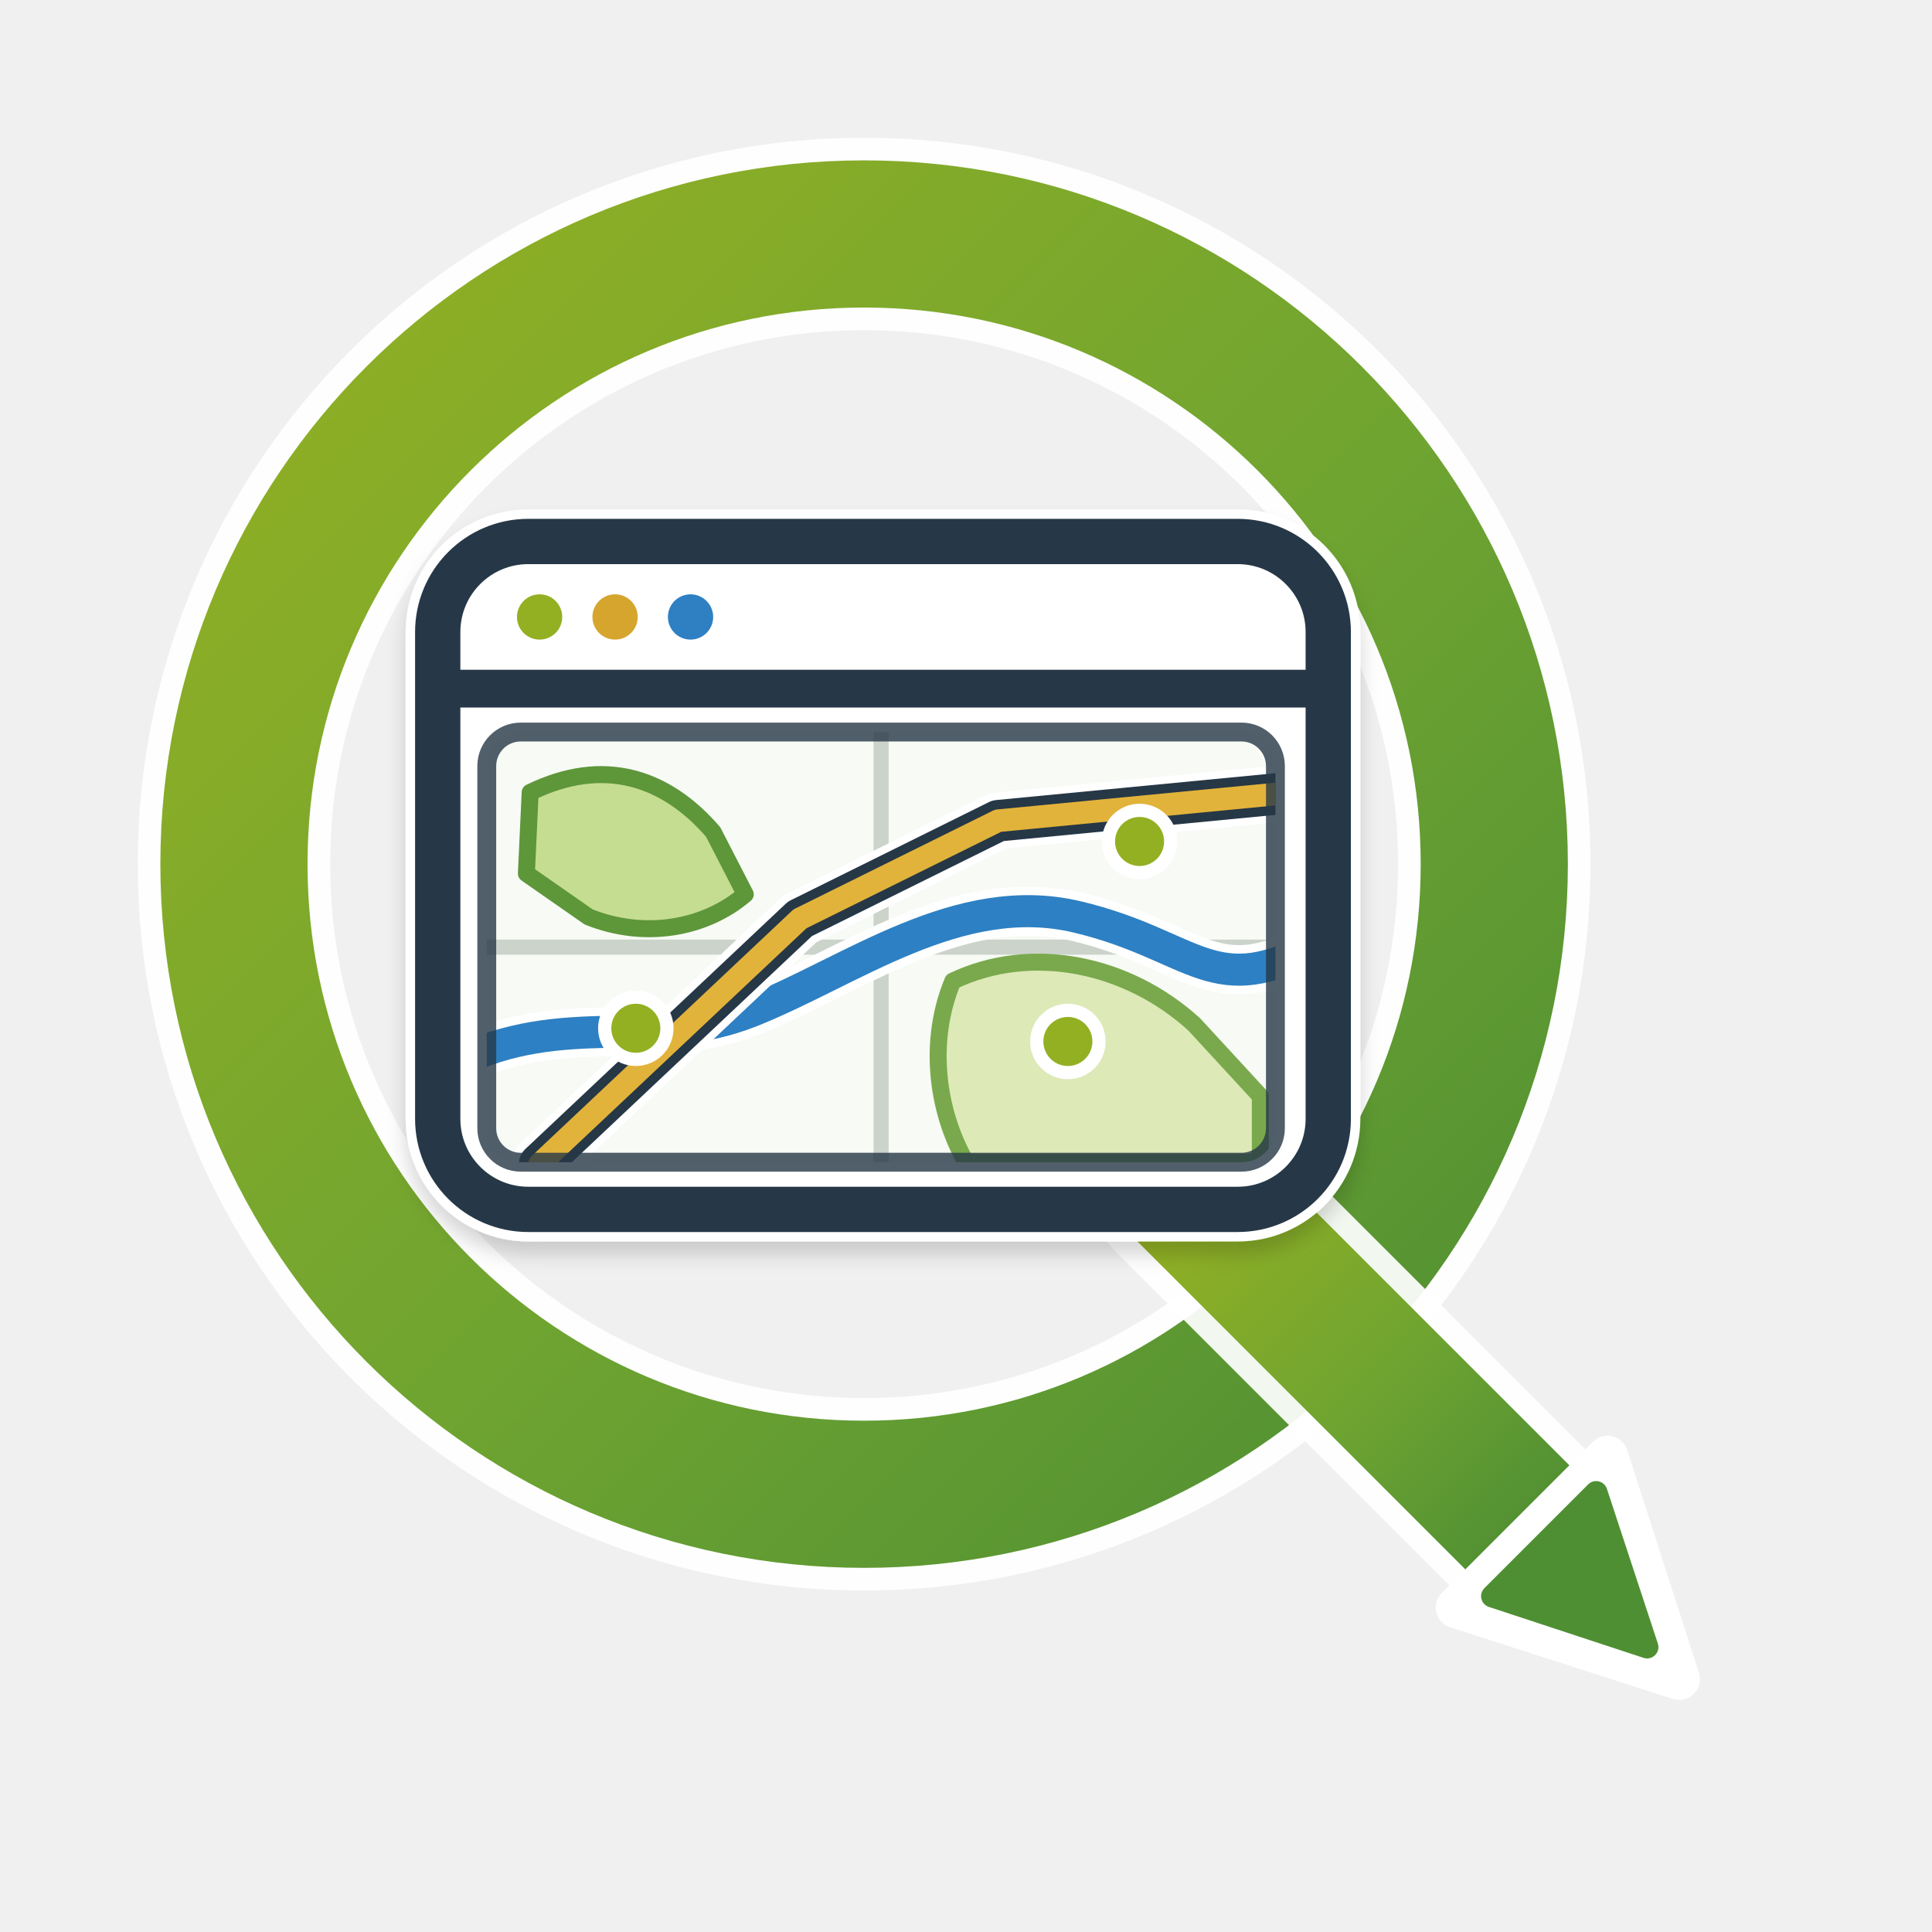
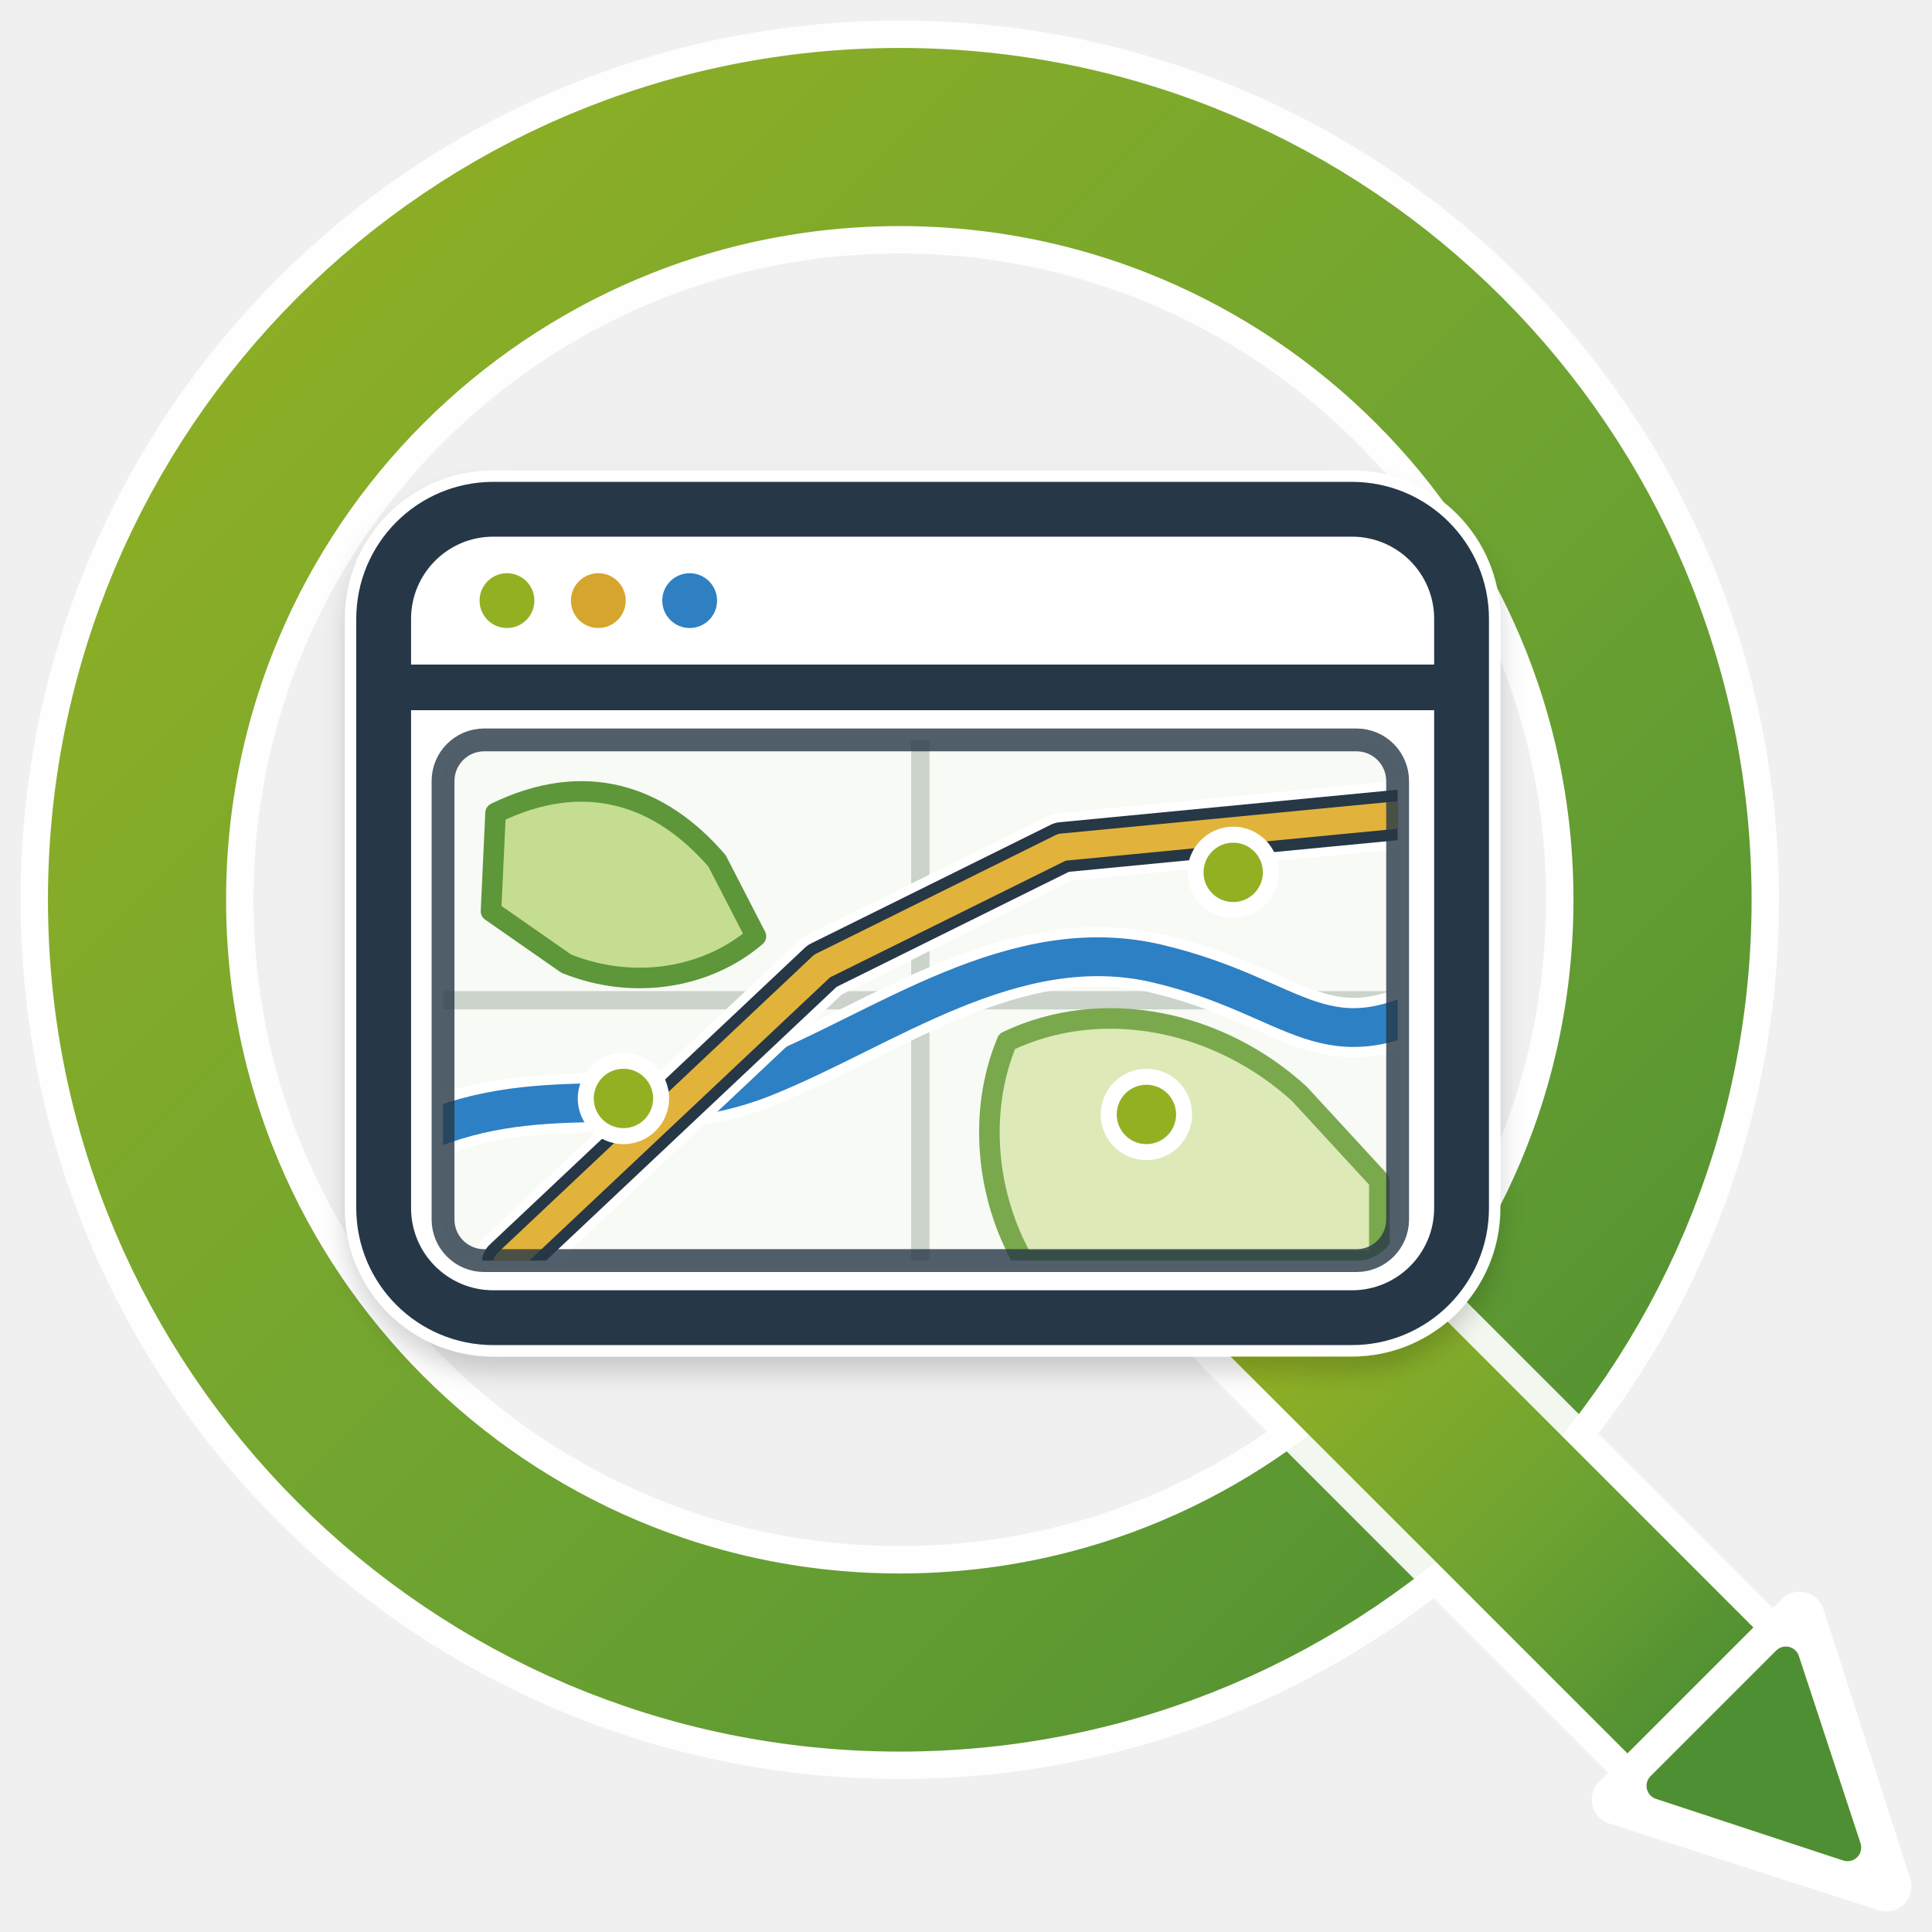
- <svg xmlns="http://www.w3.org/2000/svg" width="1024" height="1024" viewBox="0 0 1024 1024">
+ <svg xmlns="http://www.w3.org/2000/svg" width="1024" height="1024" viewBox="64 64 846 846">
  <defs>
    <linearGradient id="qgreen" x1="0" y1="0" x2="1" y2="1">
      <stop offset="0" stop-color="#93B023" />
      <stop offset="0.55" stop-color="#6FA431" />
      <stop offset="1" stop-color="#4F8F33" />
    </linearGradient>
    <clipPath id="mapClip">
      <rect x="258" y="388" width="418" height="228" rx="18" />
    </clipPath>
    <filter id="softShadow" x="-20%" y="-20%" width="140%" height="140%">
      <feGaussianBlur in="SourceAlpha" stdDeviation="5" />
      <feOffset dx="0" dy="7" result="off" />
      <feComponentTransfer>
        <feFuncA type="linear" slope="0.16" />
      </feComponentTransfer>
      <feMerge>
        <feMergeNode />
        <feMergeNode in="SourceGraphic" />
      </feMerge>
    </filter>
  </defs>
  <circle cx="458" cy="458" r="334" fill="none" stroke="#FFFFFF" stroke-opacity="0.92" stroke-width="102" />
  <circle cx="458" cy="458" r="334" fill="none" stroke="url(#qgreen)" stroke-width="78" />
  <path d="M 628 628 L 815 815" fill="none" stroke="#FFFFFF" stroke-opacity="0.92" stroke-width="102" stroke-linecap="round" />
  <path d="M 628 628 L 815 815" fill="none" stroke="url(#qgreen)" stroke-width="78" stroke-linecap="round" />
  <path d="M 890 890 L 772 852 L 852 772 Z" fill="#FFFFFF" fill-opacity="0.94" stroke="#FFFFFF" stroke-width="22" stroke-linejoin="round" />
  <path d="M 873 873 L 791 846 L 846 791 Z" fill="#4F8F33" stroke="#4F8F33" stroke-width="12" stroke-linejoin="round" />
  <g filter="url(#softShadow)">
    <rect x="232" y="287" width="472" height="354" rx="48" fill="#FFFFFF" fill-opacity="0.94" stroke="#FFFFFF" stroke-width="34" />
    <rect x="232" y="287" width="472" height="354" rx="48" fill="#FFFFFF" fill-opacity="0.94" stroke="#263746" stroke-width="24" />
    <path d="M 244 365 H 692" stroke="#263746" stroke-width="20" stroke-linecap="round" />
    <circle cx="286" cy="327" r="12" fill="#93B023" />
    <circle cx="326" cy="327" r="12" fill="#D6A52D" />
    <circle cx="366" cy="327" r="12" fill="#2D80C3" />
  </g>
  <g clip-path="url(#mapClip)">
    <rect x="258" y="388" width="418" height="228" fill="#F7FAF5" />
    <path d="M 467 388 V 616 M 258 502 H 676" stroke="#9AAA9D" stroke-width="8" opacity="0.48" />
    <path d="M 281 420              C 320 401, 353 412, 378 441              L 395 474              C 374 492, 342 498, 312 486              L 279 463 Z" fill="#B9D77B" fill-opacity="0.82" stroke="#5E963A" stroke-width="9" stroke-linejoin="round" />
    <path d="M 505 520              C 547 500, 598 511, 633 543              L 668 581              L 668 616              L 512 616              C 496 588, 492 551, 505 520 Z" fill="#DCE8B4" fill-opacity="0.95" stroke="#79A94C" stroke-width="9" stroke-linejoin="round" />
    <path d="M 242 563              C 300 535, 345 557, 398 536              S 508 471, 571 486              S 643 532, 699 500" fill="none" stroke="#FFFFFF" stroke-width="26" stroke-linecap="round" />
    <path d="M 242 563              C 300 535, 345 557, 398 536              S 508 471, 571 486              S 643 532, 699 500" fill="none" stroke="#2D80C3" stroke-width="17" stroke-linecap="round" />
    <path d="M 286 617 L 424 487 L 529 435 L 685 420" fill="none" stroke="#FFFFFF" stroke-width="30" stroke-linecap="round" stroke-linejoin="round" />
    <path d="M 286 617 L 424 487 L 529 435 L 685 420" fill="none" stroke="#263746" stroke-width="22" stroke-linecap="round" stroke-linejoin="round" />
    <path d="M 286 617 L 424 487 L 529 435 L 685 420" fill="none" stroke="#E2B33A" stroke-width="12" stroke-linecap="round" stroke-linejoin="round" />
    <g>
      <circle cx="337" cy="545" r="20" fill="#FFFFFF" />
      <circle cx="337" cy="545" r="13" fill="#93B023" />
      <circle cx="566" cy="552" r="20" fill="#FFFFFF" />
      <circle cx="566" cy="552" r="13" fill="#93B023" />
      <circle cx="604" cy="446" r="20" fill="#FFFFFF" />
      <circle cx="604" cy="446" r="13" fill="#93B023" />
    </g>
  </g>
  <rect x="258" y="388" width="418" height="228" rx="18" fill="none" stroke="#263746" stroke-width="10" opacity="0.80" />
</svg>
